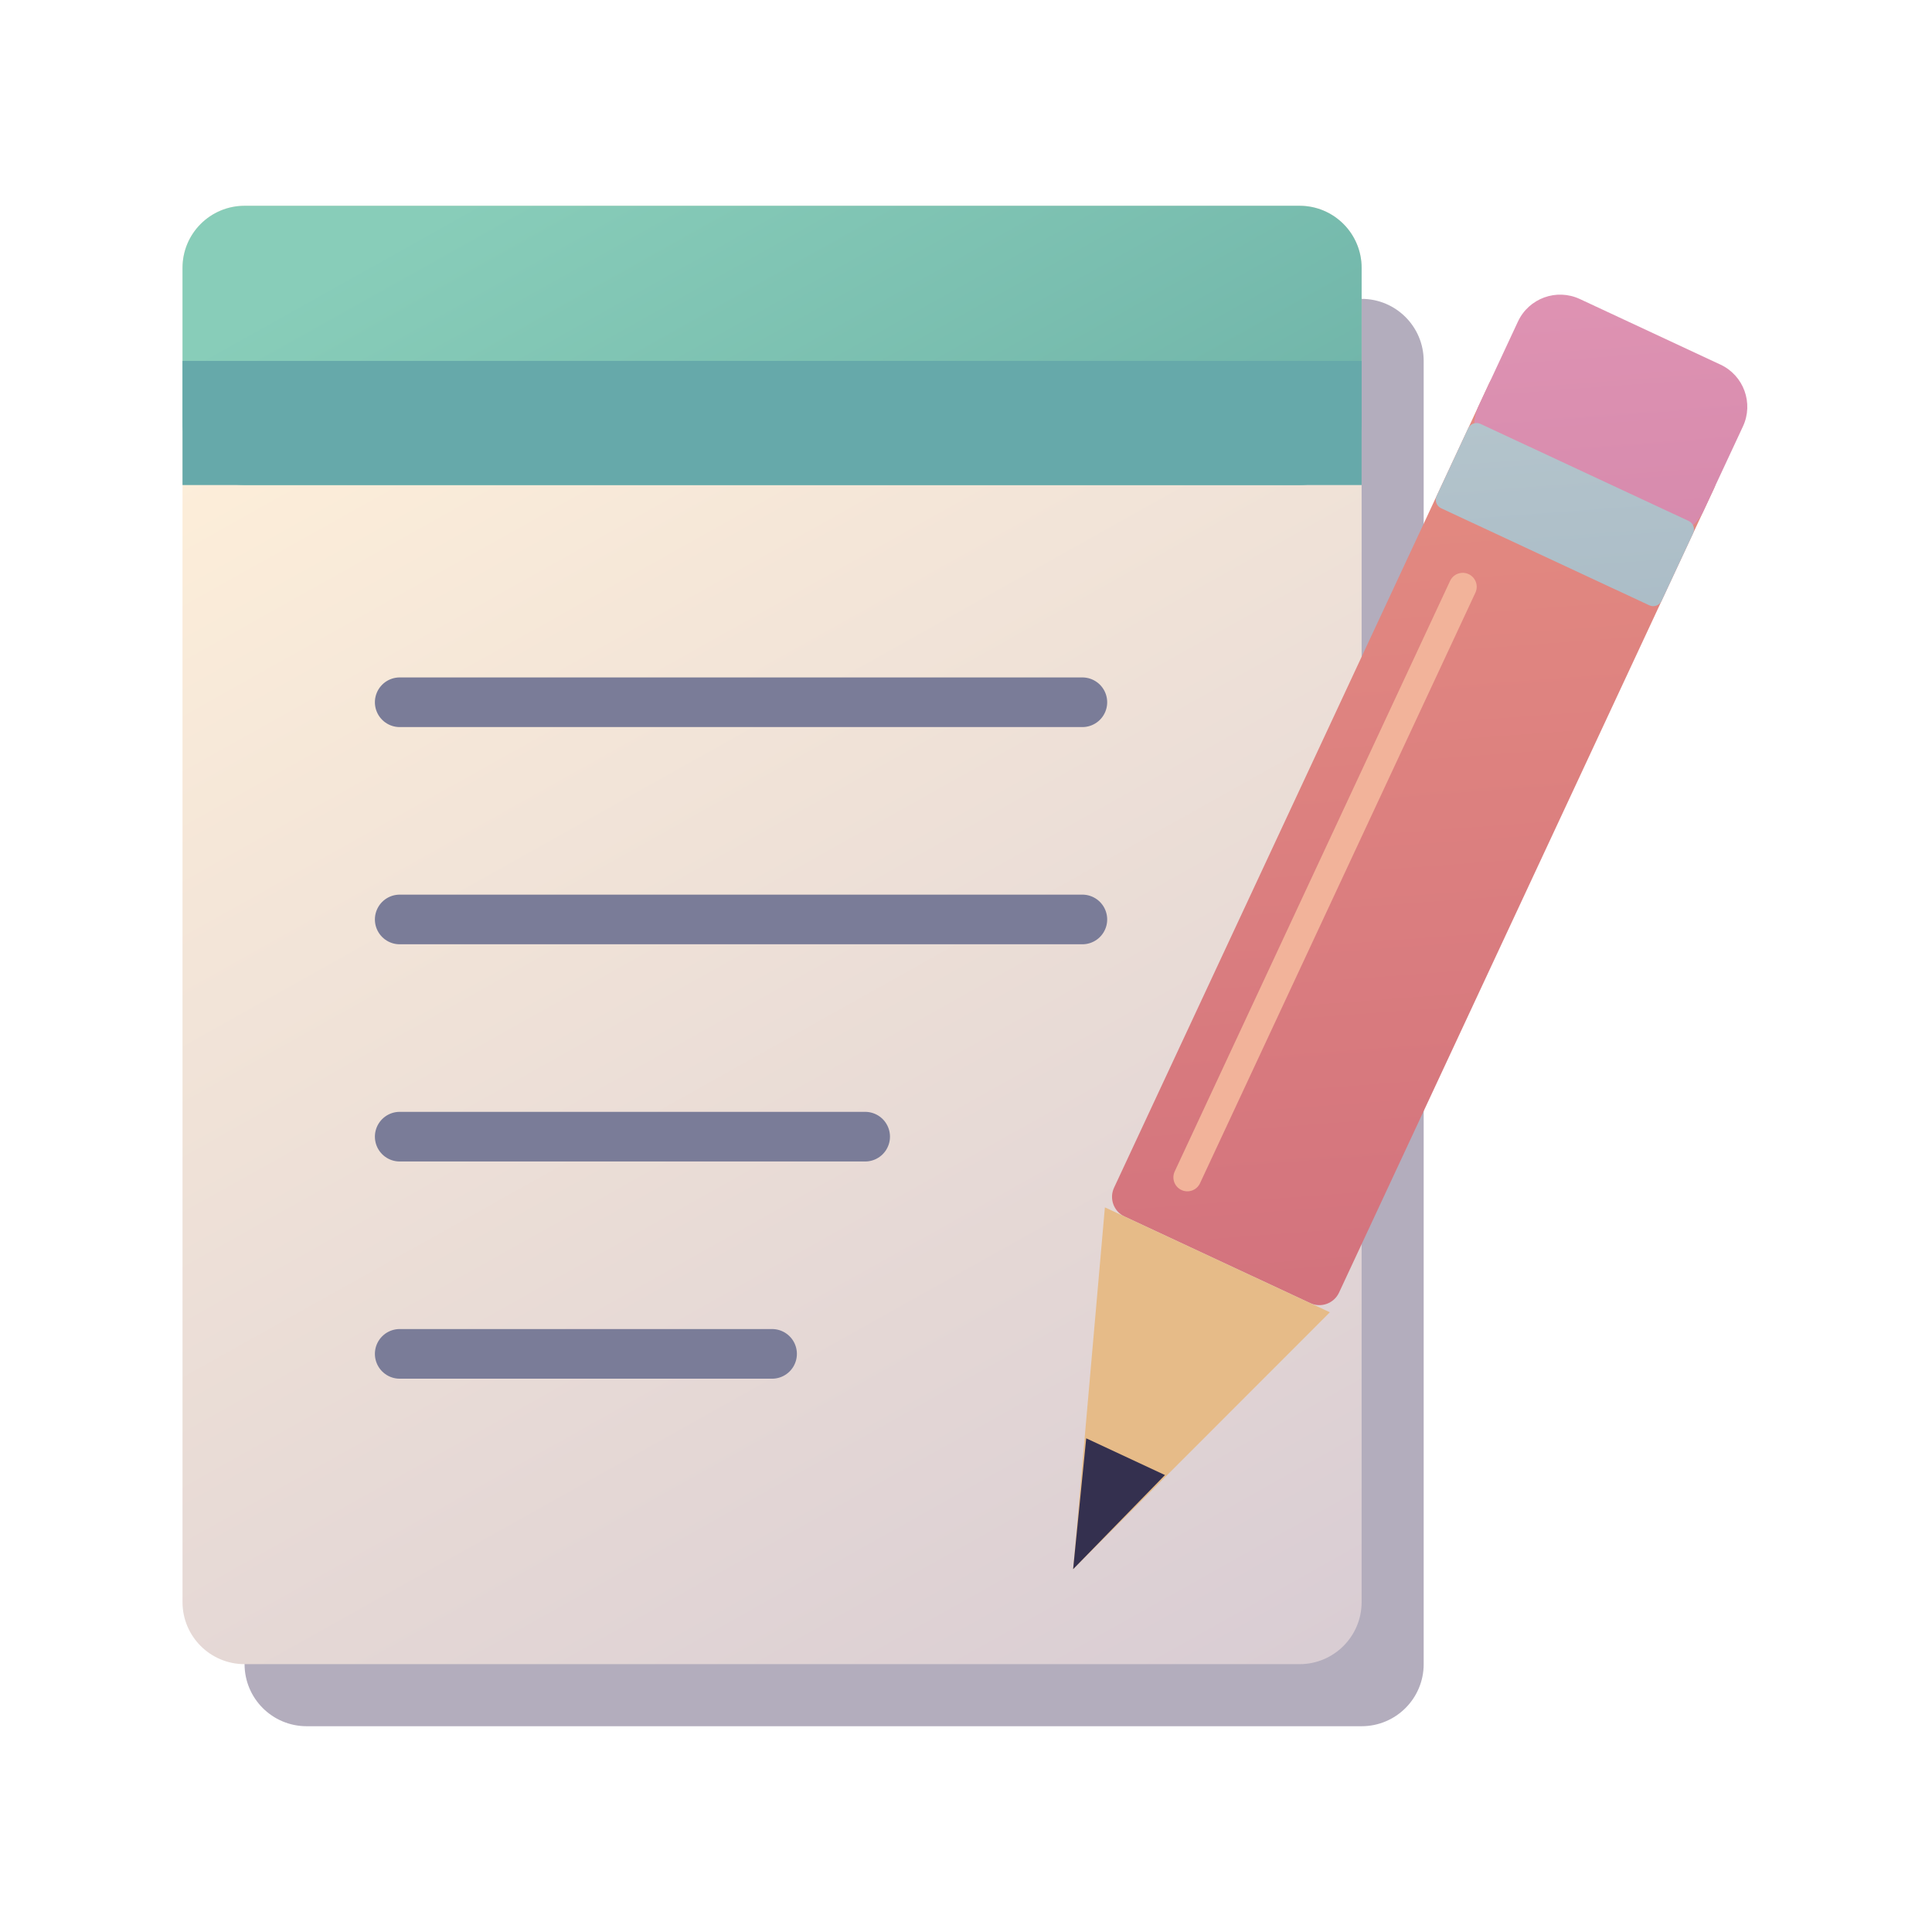
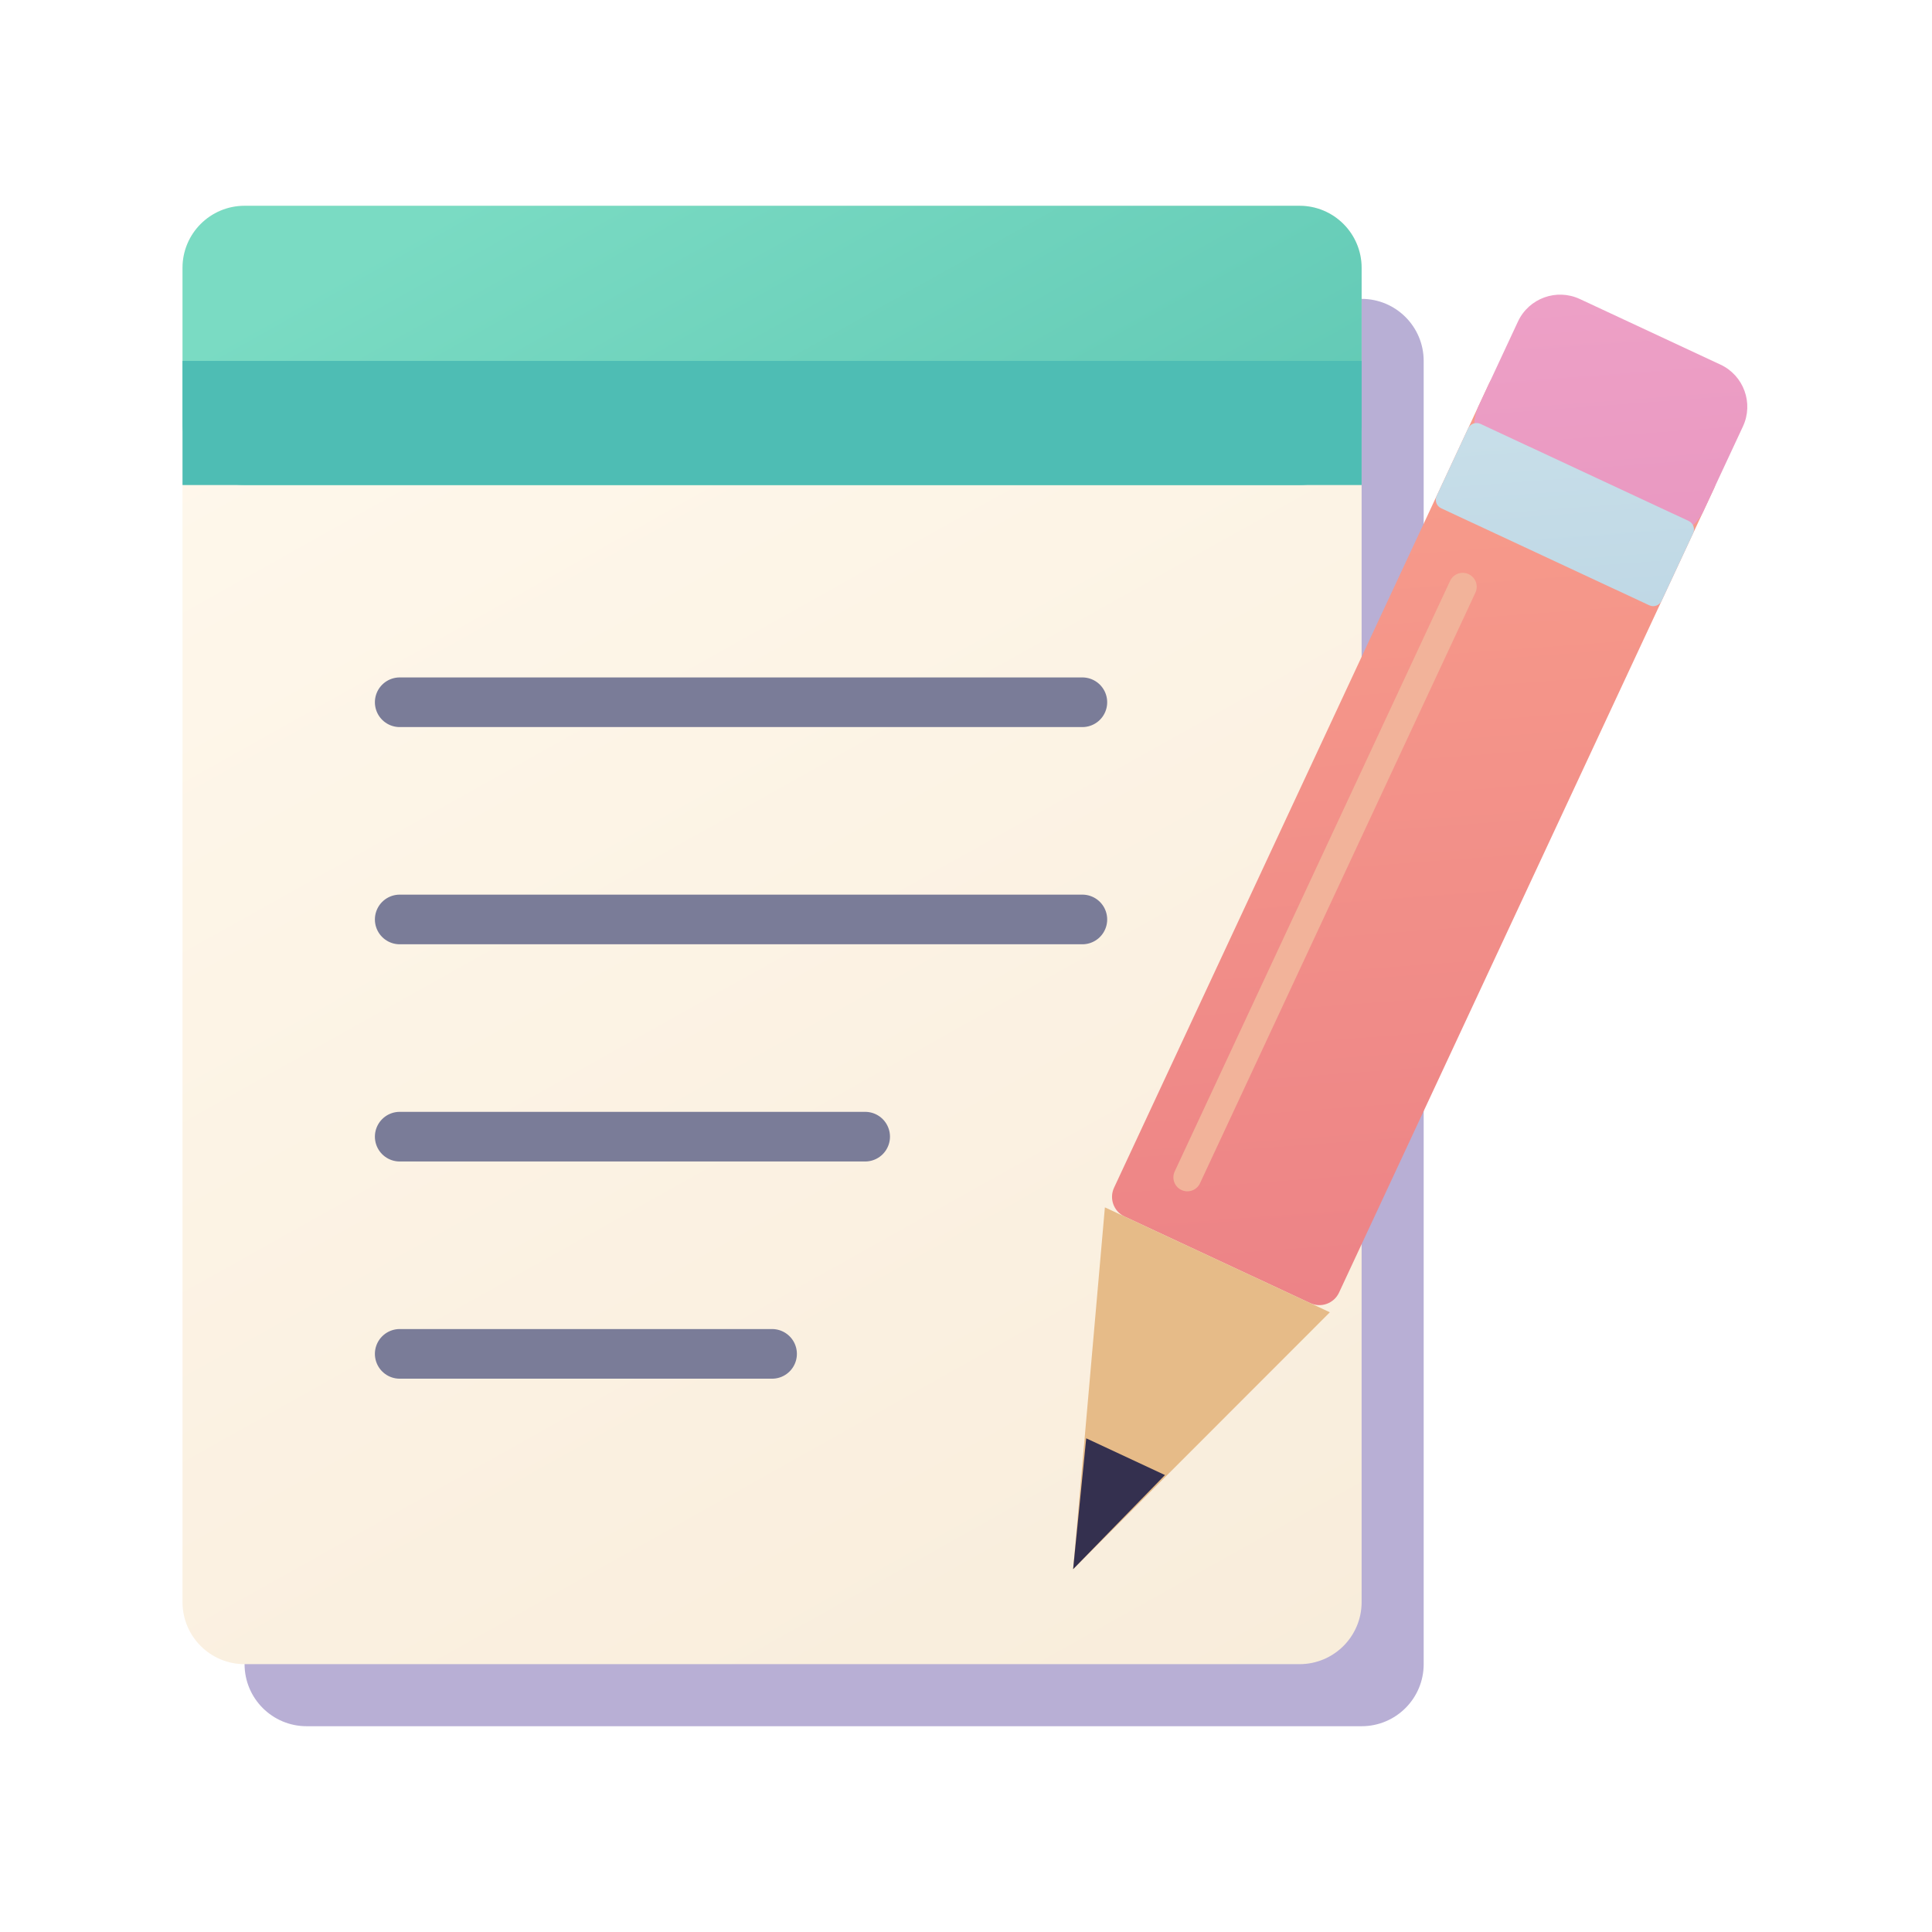
<svg xmlns="http://www.w3.org/2000/svg" width="64" height="64" viewBox="0 0 64 64">
  <g id="frameless-artwork" transform="translate(-2.177187 -0.378387) scale(1.027885)">
    <defs>
-       <linearGradient id="enamel" x1="0" y1="0" x2=".6" y2="1">
-         <stop stop-color="#f4c8d7" />
-         <stop offset=".4" stop-color="#e88bb6" />
-         <stop offset="1" stop-color="#b94e87" />
-       </linearGradient>
-       <linearGradient id="ink" x1="0" y1="0" x2="1" y2="1">
-         <stop stop-color="#f4c8d7" />
-         <stop offset=".6" stop-color="#e56ea1" />
-         <stop offset="1" stop-color="#b39bd9" />
-       </linearGradient>
-       <linearGradient id="gem" x1="0" y1="0" x2="1" y2="1">
-         <stop stop-color="#d9c3f2" />
-         <stop offset=".5" stop-color="#9272ba" />
-         <stop offset="1" stop-color="#71385f" />
-       </linearGradient>
-     </defs>
+  </defs>
    <g stroke-linecap="round" stroke-linejoin="round" />
    <defs>
      <linearGradient id="s-paper" gradientUnits="userSpaceOnUse" x1="15" y1="8" x2="43" y2="58">
-         <stop stop-color="#fff0da" />
-         <stop offset="1" stop-color="#d7cbd3" />
+         <stop stop-color="#fff8ec" />
+         <stop offset="1" stop-color="#f8ecda" />
      </linearGradient>
      <linearGradient id="s-jade" gradientUnits="userSpaceOnUse" x1="15" y1="8" x2="43" y2="58">
-         <stop stop-color="#88cdb9" />
-         <stop offset="1" stop-color="#44878c" />
-       </linearGradient>
-       <linearGradient id="s-blue" gradientUnits="userSpaceOnUse" x1="15" y1="8" x2="43" y2="58">
-         <stop stop-color="#9ab8d8" />
-         <stop offset="1" stop-color="#5d74a5" />
-       </linearGradient>
-       <linearGradient id="s-violet" gradientUnits="userSpaceOnUse" x1="15" y1="8" x2="43" y2="58">
-         <stop stop-color="#b3a1d9" />
-         <stop offset="1" stop-color="#8274a9" />
+         <stop stop-color="#7adbc3" />
+         <stop offset="1" stop-color="#36a89c" />
      </linearGradient>
      <linearGradient id="s-rose" gradientUnits="userSpaceOnUse" x1="15" y1="8" x2="43" y2="58">
-         <stop stop-color="#eca2bc" />
-         <stop offset="1" stop-color="#b66696" />
-       </linearGradient>
-       <linearGradient id="s-copper" gradientUnits="userSpaceOnUse" x1="15" y1="8" x2="43" y2="58">
-         <stop stop-color="#f0c582" />
-         <stop offset="1" stop-color="#d59965" />
+         <stop stop-color="#f5afd0" />
+         <stop offset="1" stop-color="#d775aa" />
      </linearGradient>
      <linearGradient id="s-steel" gradientUnits="userSpaceOnUse" x1="15" y1="8" x2="43" y2="58">
-         <stop stop-color="#cbd9d9" />
-         <stop offset="1" stop-color="#8298b0" />
+         <stop stop-color="#e1f2f4" />
+         <stop offset="1" stop-color="#93b6d2" />
      </linearGradient>
      <linearGradient id="s-coral" gradientUnits="userSpaceOnUse" x1="15" y1="8" x2="43" y2="58">
-         <stop stop-color="#ef9b83" />
-         <stop offset="1" stop-color="#cc697c" />
-       </linearGradient>
-       <linearGradient id="screen-glass" gradientUnits="userSpaceOnUse" x1="32" y1="10" x2="32" y2="45">
-         <stop stop-color="#42516c" />
-         <stop offset="1" stop-color="#29283e" />
-       </linearGradient>
-       <linearGradient id="rubber-handle" gradientUnits="userSpaceOnUse" x1="32" y1="8" x2="32" y2="24">
-         <stop stop-color="#ee9c91" />
-         <stop offset=".45" stop-color="#e87f8d" />
-         <stop offset="1" stop-color="#b85c7b" />
+         <stop stop-color="#ffad8d" />
+         <stop offset="1" stop-color="#e87985" />
      </linearGradient>
    </defs>
    <g data-material="authored" stroke-linecap="round" stroke-linejoin="round">
-       <rect x="10" y="10" width="38" height="46" rx="2" fill="#b3adbd" />
+       <rect x="10" y="10" width="38" height="46" rx="2" fill="#b8afd5" />
      <rect x="8" y="7" width="38" height="47" rx="2" fill="url(#s-paper)" />
      <rect x="8" y="7" width="38" height="9" rx="2" fill="url(#s-jade)" />
-       <path d="M8 12H46V16H8Z" fill="#66a9aa" />
+       <path d="M8 12H46V16H8Z" fill="#4ebdb4" />
      <path d="M15 23H37M15 30H37M15 37H30M15 44H27" fill="none" stroke="#7a7c98" stroke-width="1.6" />
      <g transform="rotate(25 46 31)">
        <rect x="42" y="12" width="8" height="30" rx="0.7" fill="url(#s-coral)" />
        <rect x="42" y="9" width="8" height="6" rx="1.5" fill="url(#s-rose)" />
        <rect x="42" y="14" width="8" height="3" rx="0.3" fill="url(#s-steel)" />
        <path d="M42 42H50L46 53Z" fill="#e6bb88" />
        <path d="M44.6 49 47.4 49 46 53Z" fill="#34304f" />
        <path d="M44 19V40" fill="none" stroke="#f2b39a" stroke-width="0.9" />
      </g>
    </g>
  </g>
</svg>
